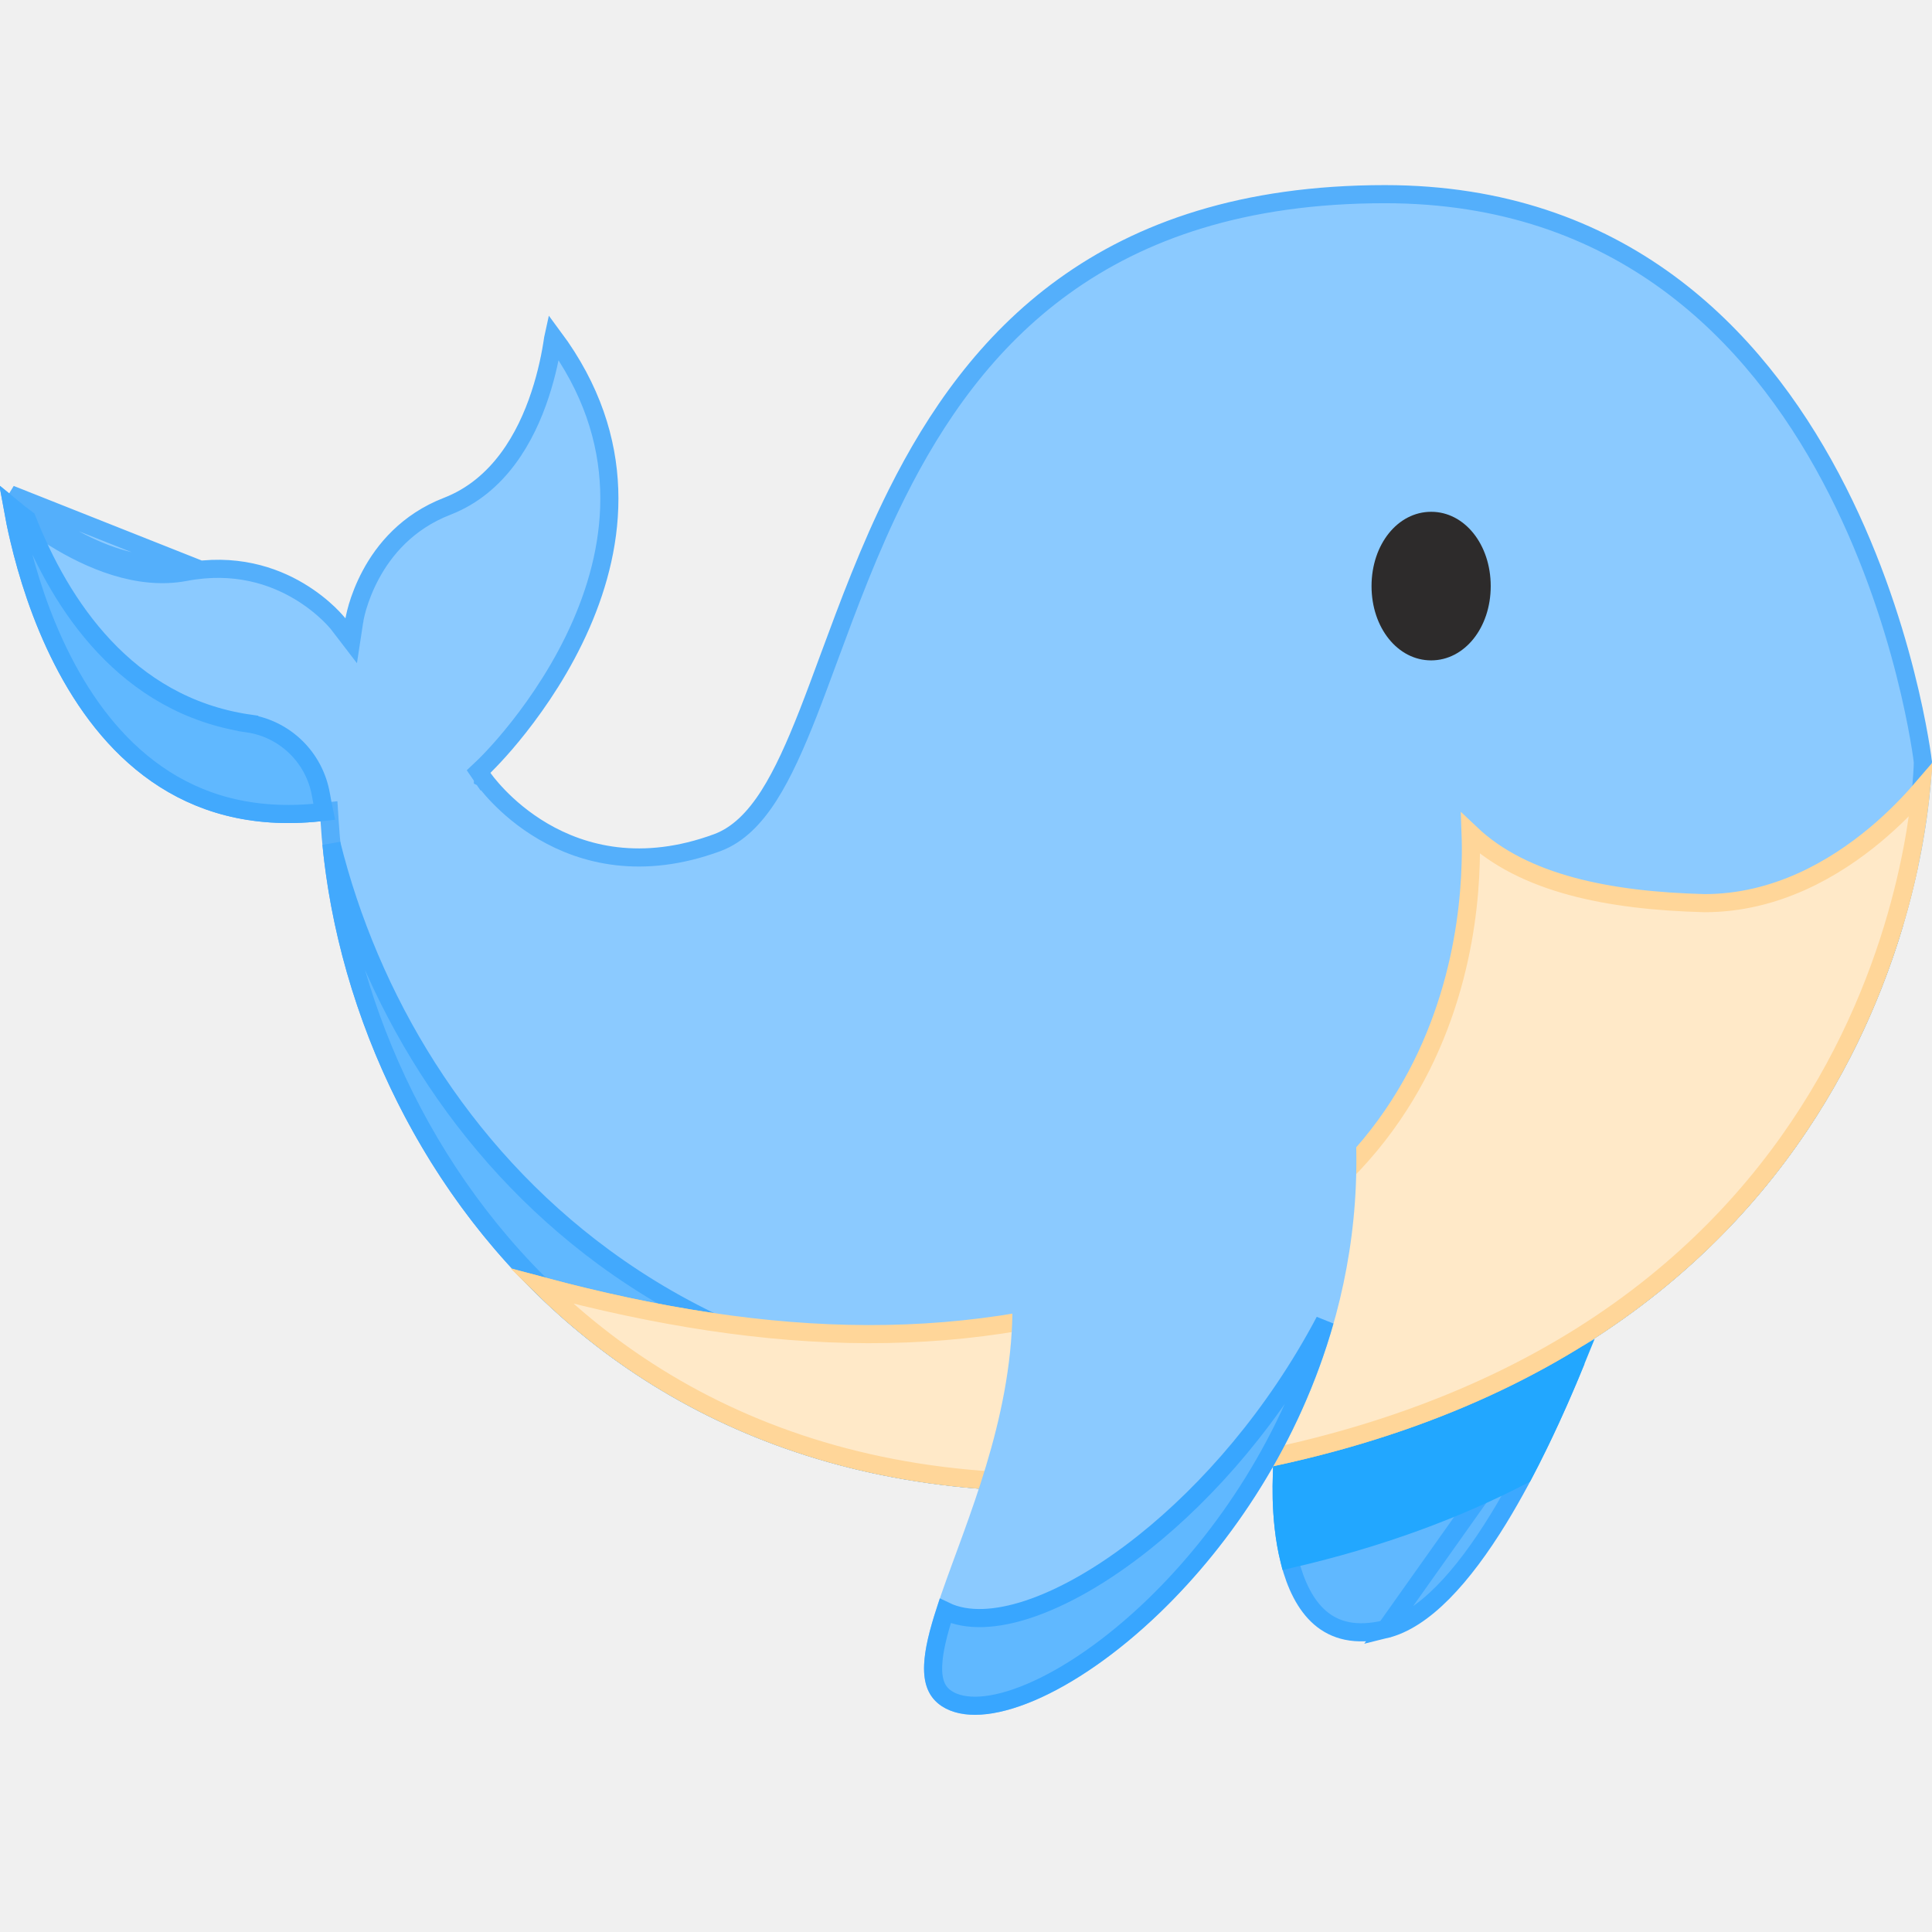
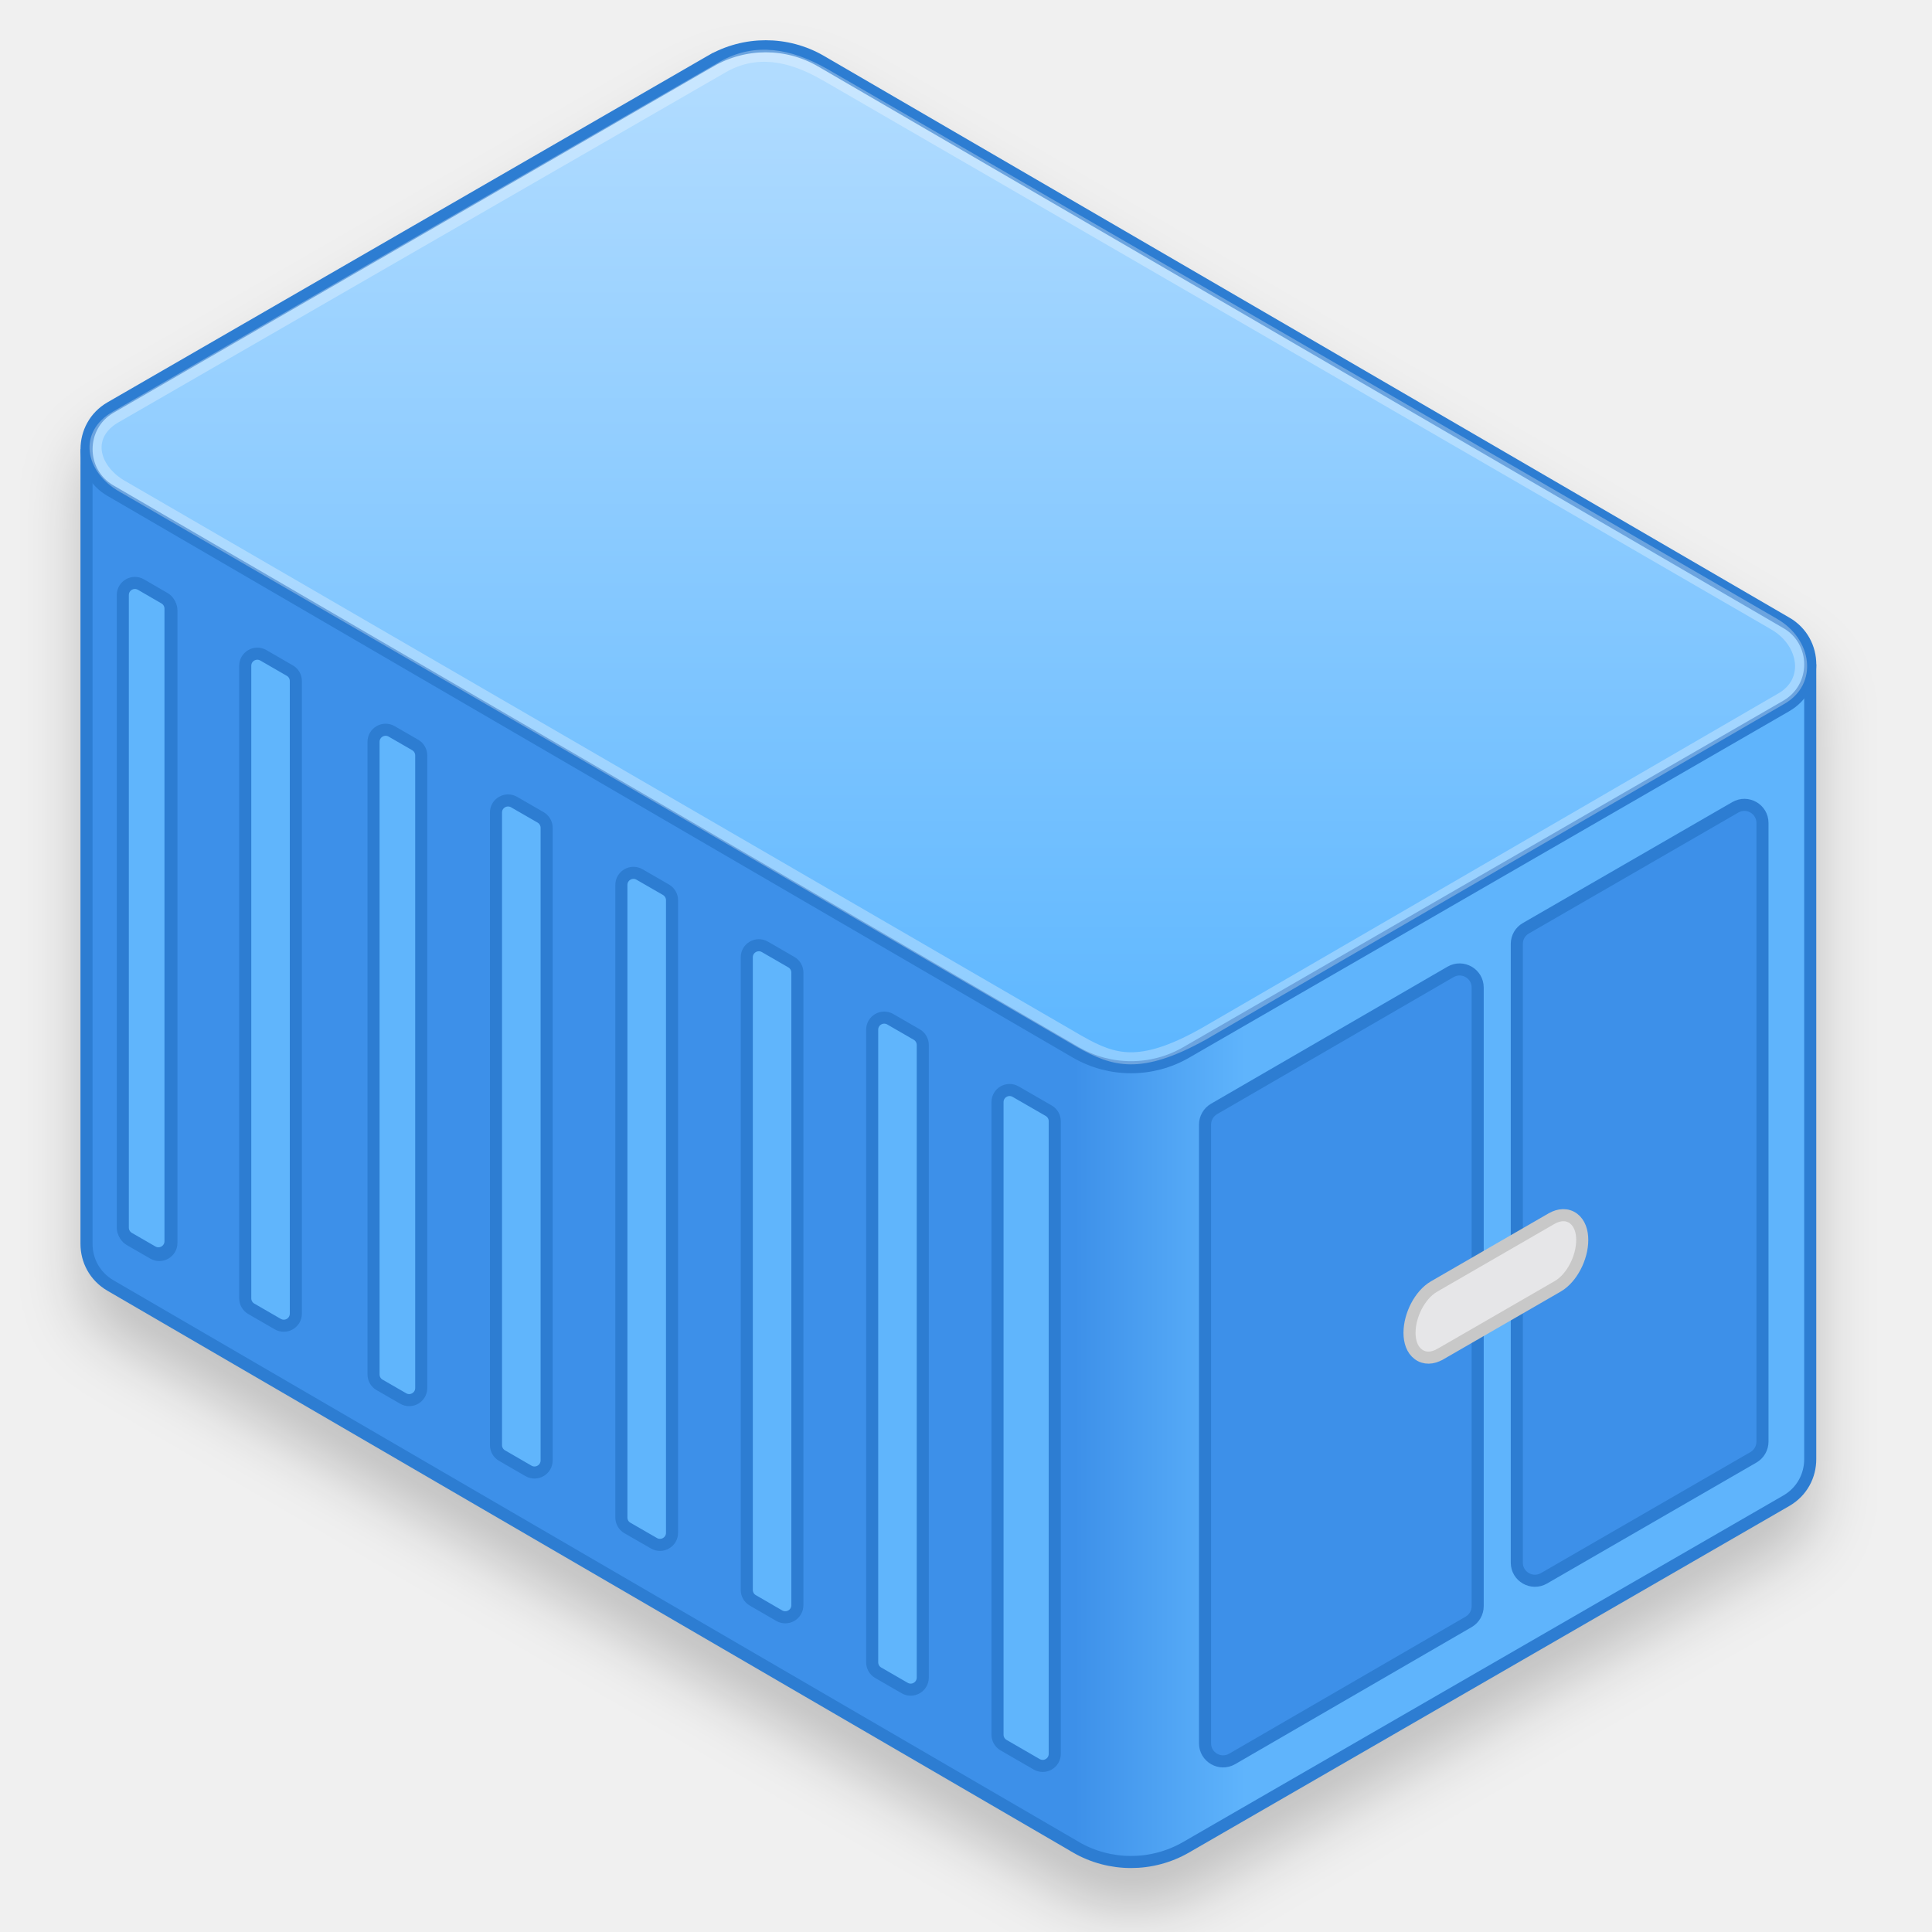
<svg xmlns="http://www.w3.org/2000/svg" width="32" height="32" viewBox="0 0 32 32" fill="none">
  <g clip-path="url(#clip0)">
-     <path d="M26.106 22.534C24.822 23.302 23.269 23.944 21.388 24.372L21.388 24.372C21.337 24.384 21.285 24.395 21.233 24.406C21.233 24.415 21.233 24.425 21.232 24.435C21.229 24.523 21.226 24.65 21.229 24.8C21.236 25.102 21.267 25.495 21.363 25.868C21.46 26.244 21.618 26.582 21.865 26.795C22.103 27 22.443 27.107 22.951 26.984L26.106 22.534ZM26.106 22.534C25.756 23.391 25.315 24.348 24.817 25.16C24.526 25.634 24.218 26.054 23.9 26.375C23.581 26.697 23.262 26.908 22.951 26.984L26.106 22.534Z" fill="#60B8FF" stroke="#3CA8FF" stroke-width="0.3" />
-     <path d="M21.355 24.226C21.317 24.235 21.279 24.243 21.242 24.251L21.244 24.256L21.24 24.298L21.24 24.298L21.24 24.298L21.24 24.298L21.24 24.298L21.24 24.3L21.239 24.307L21.238 24.335C21.236 24.353 21.235 24.377 21.234 24.406M21.355 24.226L21.234 24.406M21.355 24.226C23.305 23.782 24.898 23.107 26.199 22.301L21.355 24.226ZM21.234 24.406C21.285 24.395 21.337 24.384 21.388 24.372L21.388 24.372C23.268 23.944 24.822 23.302 26.105 22.534C25.857 23.144 25.561 23.806 25.231 24.43C24.132 25 22.85 25.481 21.353 25.825C21.269 25.481 21.238 25.123 21.23 24.838C21.226 24.678 21.228 24.542 21.232 24.446C21.233 24.432 21.233 24.419 21.234 24.406Z" fill="#22A7FF" stroke="#22A7FF" stroke-width="0.3" />
-     <path d="M3.069 9.474C2.288 9.623 1.486 9.273 0.899 8.91C0.621 8.738 0.383 8.558 0.21 8.416C0.236 8.56 0.271 8.737 0.319 8.937C0.45 9.491 0.672 10.222 1.037 10.936C1.401 11.65 1.905 12.339 2.595 12.82C3.282 13.298 4.161 13.575 5.293 13.454L5.449 13.437L5.459 13.594C5.633 16.446 6.982 19.665 9.592 21.871C12.196 24.072 16.069 25.277 21.321 24.08C26.567 22.885 29.193 20.012 30.513 17.445C31.174 16.159 31.508 14.948 31.677 14.058C31.761 13.613 31.804 13.249 31.826 12.997C31.837 12.871 31.843 12.773 31.846 12.707C31.847 12.674 31.848 12.649 31.848 12.633L31.849 12.618L31.846 12.602C31.844 12.584 31.841 12.558 31.836 12.524C31.826 12.456 31.811 12.354 31.788 12.226C31.743 11.968 31.67 11.599 31.557 11.156C31.332 10.269 30.95 9.088 30.322 7.909C29.068 5.552 26.845 3.216 22.939 3.216C20.59 3.216 18.889 3.825 17.619 4.743C16.346 5.662 15.494 6.899 14.856 8.175C14.393 9.101 14.048 10.037 13.734 10.885C13.614 11.21 13.499 11.522 13.384 11.816C13.177 12.342 12.969 12.812 12.734 13.18C12.499 13.547 12.225 13.829 11.88 13.957C10.626 14.419 9.654 14.155 8.996 13.771C8.669 13.58 8.421 13.36 8.255 13.188C8.172 13.102 8.109 13.027 8.066 12.974C8.045 12.947 8.028 12.925 8.017 12.91L8.004 12.892L8.001 12.887L7.999 12.886L7.999 12.885L7.999 12.885C7.999 12.885 7.999 12.885 8.123 12.8L7.999 12.885L7.927 12.779L8.019 12.692L8.019 12.692L8.02 12.691L8.022 12.69L8.03 12.682C8.037 12.675 8.047 12.664 8.061 12.65C8.089 12.622 8.13 12.58 8.182 12.524C8.285 12.414 8.429 12.251 8.592 12.044C8.919 11.629 9.322 11.039 9.628 10.337C10.206 9.011 10.437 7.294 9.166 5.582C9.164 5.591 9.163 5.601 9.161 5.61C9.126 5.854 9.061 6.185 8.944 6.538C8.714 7.236 8.268 8.051 7.408 8.385C6.744 8.642 6.36 9.111 6.141 9.52C6.031 9.725 5.963 9.913 5.922 10.05C5.902 10.118 5.889 10.174 5.881 10.211C5.877 10.23 5.874 10.244 5.872 10.254L5.871 10.264L5.87 10.266L5.87 10.266L5.87 10.266L5.87 10.266L5.817 10.614L5.603 10.335L5.603 10.335L5.603 10.335L5.603 10.334L5.603 10.334L5.602 10.333L5.595 10.324C5.589 10.317 5.579 10.305 5.565 10.29C5.538 10.259 5.497 10.215 5.442 10.162C5.332 10.057 5.167 9.919 4.952 9.791C4.522 9.535 3.888 9.318 3.069 9.474ZM3.069 9.474L3.041 9.326M3.069 9.474C3.069 9.474 3.069 9.474 3.069 9.474L3.041 9.326M3.041 9.326C1.879 9.548 0.622 8.578 0.172 8.188L3.041 9.326Z" fill="#8BCAFF" stroke="#54AFFB" stroke-width="0.3" />
-     <path d="M0.447 8.6C0.359 8.535 0.279 8.472 0.21 8.415C0.236 8.559 0.271 8.736 0.319 8.937C0.45 9.491 0.672 10.222 1.037 10.936C1.402 11.65 1.905 12.339 2.595 12.819C3.282 13.298 4.161 13.575 5.294 13.454L5.37 13.446C5.35 13.35 5.332 13.255 5.315 13.16C5.207 12.546 4.722 12.073 4.109 11.982L4.131 11.833L4.109 11.982C2.085 11.678 1.006 10.021 0.447 8.6ZM10.005 20.826C7.605 19.064 6.119 16.506 5.49 13.979C5.757 16.732 7.099 19.763 9.592 21.871C12.196 24.072 16.07 25.277 21.322 24.08C26.567 22.884 29.194 20.012 30.513 17.445C30.904 16.684 31.181 15.948 31.377 15.291C30.183 18.103 27.252 21.338 21.388 22.621C16.444 23.747 12.669 22.782 10.005 20.826Z" fill="#60B8FF" stroke="#42A9FD" stroke-width="0.3" />
-     <path d="M8.969 21.3C11.564 23.857 15.636 25.375 21.322 24.08C26.567 22.884 29.194 20.012 30.513 17.445C31.112 16.279 31.443 15.174 31.625 14.315C31.227 15.468 30.566 16.795 29.484 18.067C27.878 19.956 25.349 21.718 21.388 22.62L21.355 22.474L21.388 22.62C17.461 23.515 14.271 23.09 11.787 21.895C10.877 21.76 9.941 21.56 8.969 21.3Z" fill="#FFDCA7" stroke="#FFCA7A" stroke-width="0.3" />
-     <path d="M19.361 21.232C22.231 20.188 23.477 18.219 24 16.512C24.262 15.661 24.343 14.876 24.359 14.303C24.365 14.113 24.363 13.945 24.358 13.807C25.238 14.642 26.657 14.918 28.23 14.959L28.234 14.959V14.959C29.416 14.959 30.39 14.386 31.062 13.825C31.384 13.556 31.64 13.287 31.819 13.079C31.795 13.326 31.753 13.659 31.677 14.058C31.508 14.947 31.174 16.159 30.513 17.445C29.194 20.011 26.567 22.884 21.322 24.08L21.354 24.221L21.322 24.08C15.636 25.375 11.564 23.857 8.969 21.3C12.806 22.327 16.088 22.422 19.361 21.232ZM19.361 21.232C19.361 21.232 19.361 21.232 19.361 21.232L19.309 21.091L19.361 21.232Z" fill="#FFE9C8" stroke="#FFD699" stroke-width="0.3" />
-     <path d="M22.456 18.781C22.734 24.943 17.116 29.26 15.597 28.258C14.379 27.454 17.42 24.08 16.64 20.358" fill="#8BCAFF" />
-     <path d="M17.025 26.656C16.505 26.827 16.02 26.859 15.656 26.683C15.54 27.039 15.466 27.338 15.456 27.58C15.445 27.854 15.516 28.025 15.679 28.133L15.679 28.133C15.954 28.314 16.437 28.298 17.07 28.029C17.691 27.765 18.411 27.275 19.117 26.593C20.278 25.47 21.386 23.841 21.942 21.881C21.119 23.438 20.019 24.696 18.947 25.549C18.276 26.084 17.61 26.463 17.025 26.656Z" fill="#60B8FF" stroke="#38A6FF" stroke-width="0.3" />
-     <path d="M24.691 9.708C24.691 10.398 24.257 10.938 23.704 10.938C23.151 10.938 22.717 10.398 22.717 9.708C22.717 9.017 23.151 8.477 23.704 8.477C24.257 8.476 24.691 9.017 24.691 9.708Z" fill="#2D2B2B" />
+     <g filter="url(#filter0_d)">
+       <path d="M1.433 7.552L29.983 11.092V24.169C29.983 24.437 29.851 24.705 29.585 24.858L29.585 24.858L19.646 30.596C19.081 30.922 18.386 30.922 17.822 30.597C17.822 30.597 17.822 30.597 17.822 30.596L1.831 21.293L1.831 21.293C1.566 21.139 1.433 20.872 1.433 20.604V20.604V7.552Z" fill="url(#paint0_linear)" stroke="#2D7DD2" stroke-width="0.2" />
+       <path d="M29.585 10.315L29.586 10.315C30.116 10.621 30.116 11.387 29.586 11.693L19.646 17.432C19.082 17.758 18.386 17.758 17.822 17.432C17.822 17.432 17.822 17.432 17.822 17.432L1.832 8.128L1.831 8.128C1.301 7.822 1.301 7.056 1.831 6.75L11.771 1.011L11.721 0.925L11.771 1.011C12.335 0.685 13.031 0.685 13.595 1.011C13.595 1.011 13.595 1.011 13.595 1.011L29.585 10.315Z" fill="url(#paint1_linear)" stroke="#2D7DD2" stroke-width="0.2" />
+       <path d="M1.921 6.903L1.922 6.903L11.973 1.109C11.973 1.108 11.973 1.108 11.974 1.108C12.518 0.8 13.077 0.903 13.648 1.227C13.648 1.227 13.649 1.227 13.649 1.227L29.376 10.332L29.377 10.333C29.647 10.485 29.802 10.73 29.828 10.966C29.853 11.198 29.755 11.431 29.495 11.578L29.494 11.578L19.917 17.136C19.917 17.136 19.916 17.136 19.916 17.136C19.392 17.427 19.024 17.531 18.723 17.529C18.424 17.526 18.176 17.418 17.887 17.254C17.887 17.254 17.886 17.254 17.886 17.254L2.036 8.061L2.036 8.061L2.035 8.061C1.761 7.906 1.61 7.681 1.586 7.471C1.563 7.266 1.657 7.053 1.921 6.903Z" stroke="white" stroke-opacity="0.3" stroke-width="0.2" />
+       <path d="M10.831 25.561L10.392 25.308C10.33 25.273 10.292 25.207 10.292 25.135V14.657C10.292 14.503 10.459 14.407 10.592 14.484L11.031 14.737C11.092 14.773 11.131 14.839 11.131 14.91V25.388C11.131 25.542 10.964 25.638 10.831 25.561Z" fill="#60B5FC" stroke="#2D7DD2" stroke-width="0.2" />
+       <path d="M16.522 28.732V18.254C16.522 18.1 16.689 18.004 16.822 18.081L17.37 18.397C17.432 18.433 17.47 18.499 17.47 18.57V29.049C17.47 29.203 17.304 29.299 17.17 29.222L16.622 28.905C16.561 28.87 16.522 28.804 16.522 28.732Z" fill="#60B5FC" stroke="#2D7DD2" stroke-width="0.2" />
+       <path d="M12.369 26.334V15.856C12.369 15.702 12.536 15.606 12.669 15.683L13.107 15.936C13.169 15.972 13.207 16.038 13.207 16.109V26.587C13.207 26.741 13.041 26.837 12.907 26.761L12.469 26.507C12.407 26.472 12.369 26.406 12.369 26.334Z" fill="#60B5FC" stroke="#2D7DD2" stroke-width="0.2" />
+       <path d="M8.754 24.363L8.315 24.109C8.254 24.074 8.215 24.008 8.215 23.936V13.458C8.215 13.304 8.382 13.208 8.515 13.285L8.954 13.538C9.016 13.574 9.054 13.64 9.054 13.711V24.189C9.054 24.343 8.887 24.439 8.754 24.363Z" fill="#60B5FC" stroke="#2D7DD2" stroke-width="0.2" />
+       <path d="M14.446 27.533V17.055C14.446 16.901 14.612 16.805 14.746 16.882L15.184 17.135C15.246 17.171 15.284 17.237 15.284 17.308V27.786C15.284 27.94 15.117 28.036 14.984 27.959L14.546 27.706C14.484 27.671 14.446 27.605 14.446 27.533Z" fill="#60B5FC" stroke="#2D7DD2" stroke-width="0.2" />
+       <path d="M6.487 12.114L6.877 12.339C6.939 12.375 6.977 12.441 6.977 12.512V22.99C6.977 23.144 6.81 23.241 6.677 23.163L6.287 22.938C6.225 22.903 6.187 22.837 6.187 22.765V12.287C6.187 12.133 6.354 12.037 6.487 12.114Z" fill="#60B5FC" stroke="#2D7DD2" stroke-width="0.2" />
+       <path d="M2.349 9.71L2.739 9.935C2.801 9.971 2.839 10.037 2.839 10.108V20.587C2.839 20.741 2.672 20.837 2.539 20.76L2.149 20.535C2.087 20.499 2.049 20.433 2.049 20.361V9.883C2.049 9.729 2.216 9.633 2.349 9.71Z" fill="#60B5FC" stroke="#2D7DD2" stroke-width="0.2" />
+       <path d="M4.6 21.931L4.162 21.678C4.1 21.642 4.062 21.576 4.062 21.505V11.027C4.062 10.873 4.229 10.777 4.362 10.854L4.8 11.107C4.862 11.142 4.9 11.208 4.9 11.28V21.758C4.9 21.912 4.734 22.008 4.6 21.931Z" fill="#60B5FC" stroke="#2D7DD2" stroke-width="0.2" />
+       <path d="M2.334 9.682L2.724 9.908C2.786 9.943 2.824 10.009 2.824 10.081V20.559C2.824 20.713 2.657 20.809 2.524 20.732L2.134 20.507C2.072 20.471 2.034 20.405 2.034 20.334V9.856C2.034 9.702 2.2 9.605 2.334 9.682Z" fill="#60B5FC" stroke="#2D7DD2" stroke-width="0.2" />
+       <path d="M20.108 18.368L24.025 16.098C24.225 15.982 24.475 16.126 24.475 16.357V26.604C24.475 26.711 24.418 26.809 24.326 26.863L20.409 29.133C20.209 29.249 19.959 29.105 19.959 28.874V18.628C19.959 18.521 20.016 18.422 20.108 18.368Z" fill="#3D90E9" stroke="#2D7DD2" stroke-width="0.2" />
+       <path d="M25.123 25.882V15.635C25.123 15.527 25.18 15.428 25.273 15.375L28.742 13.372C28.942 13.256 29.192 13.4 29.192 13.631V23.878C29.192 23.986 29.134 24.085 29.042 24.138L25.573 26.142C25.373 26.257 25.123 26.113 25.123 25.882Z" fill="#3D90E9" stroke="#2D7DD2" stroke-width="0.2" />
+       <path d="M25.802 21.305C25.921 21.236 26.022 21.114 26.092 20.98C26.162 20.846 26.207 20.688 26.207 20.538C26.207 20.391 26.163 20.259 26.063 20.183C25.958 20.104 25.823 20.113 25.701 20.183L25.701 20.183L23.752 21.309L23.752 21.309C23.632 21.378 23.531 21.5 23.461 21.633C23.391 21.768 23.346 21.925 23.346 22.075C23.346 22.223 23.39 22.355 23.49 22.43C23.595 22.51 23.729 22.501 23.851 22.431L23.852 22.431L25.802 21.305ZM25.802 21.305L25.752 21.218L25.802 21.305L25.802 21.305Z" fill="#E6E6E8" stroke="#C8C8C8" stroke-width="0.2" />
+     </g>
  </g>
  <defs>
+     <filter id="filter0_d" x="0.333" y="0.367" width="30.75" height="32.274" filterUnits="userSpaceOnUse" color-interpolation-filters="sRGB">
+       <feFlood flood-opacity="0" result="BackgroundImageFix" />
+       <feColorMatrix in="SourceAlpha" type="matrix" values="0 0 0 0 0 0 0 0 0 0 0 0 0 0 0 0 0 0 127 0" />
+       <feOffset dy="0.7" />
+       <feGaussianBlur stdDeviation="0.5" />
+       <feColorMatrix type="matrix" values="0 0 0 0 0 0 0 0 0 0 0 0 0 0 0 0 0 0 0.2 0" />
+       <feBlend mode="normal" in2="BackgroundImageFix" result="effect1_dropShadow" />
+       <feBlend mode="normal" in="SourceGraphic" in2="effect1_dropShadow" result="shape" />
+     </filter>
+     <linearGradient id="paint0_linear" x1="17.787" y1="19.19" x2="20.623" y2="19.19" gradientUnits="userSpaceOnUse">
+       <stop stop-color="#3D90E9" />
+       <stop offset="1" stop-color="#5FB4FC" />
+     </linearGradient>
+     <linearGradient id="paint1_linear" x1="15.709" y1="0.667" x2="15.709" y2="17.776" gradientUnits="userSpaceOnUse">
+       <stop stop-color="#B4DDFF" />
+       <stop offset="1" stop-color="#5CB6FF" />
+     </linearGradient>
    <clipPath id="clip0">
-       <rect width="32" height="32" fill="white" transform="matrix(-1 0 0 1 32 0)" />
+       <rect width="32" height="32" fill="white" />
    </clipPath>
  </defs>
</svg>
